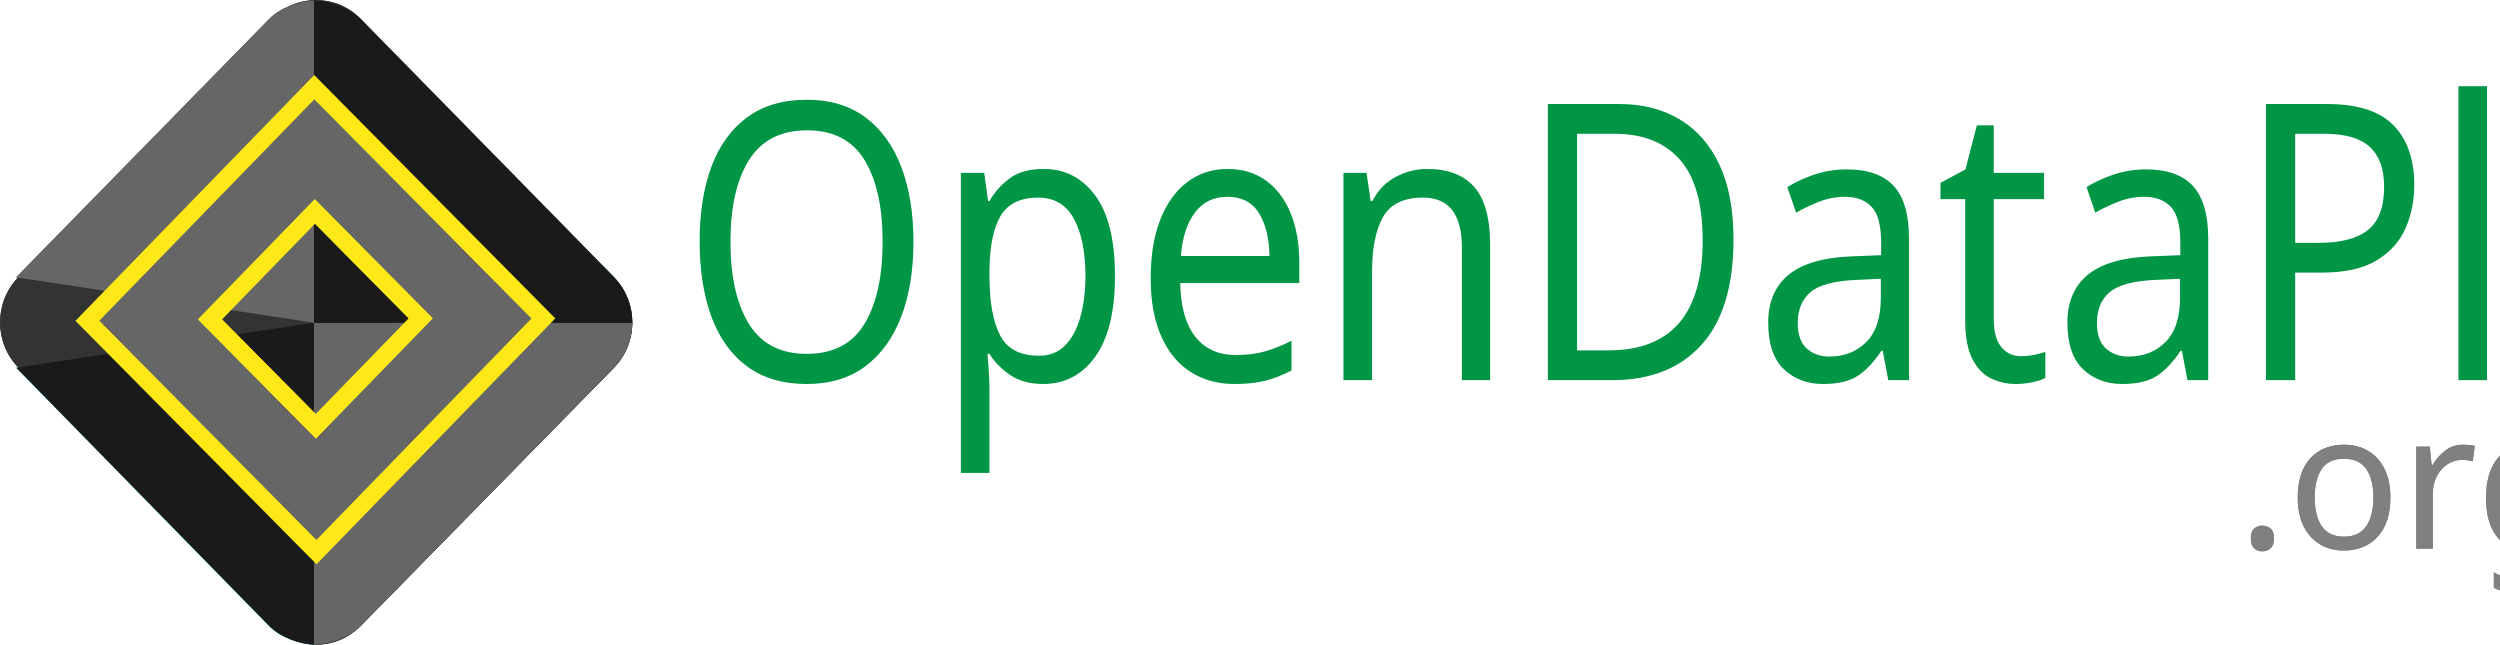
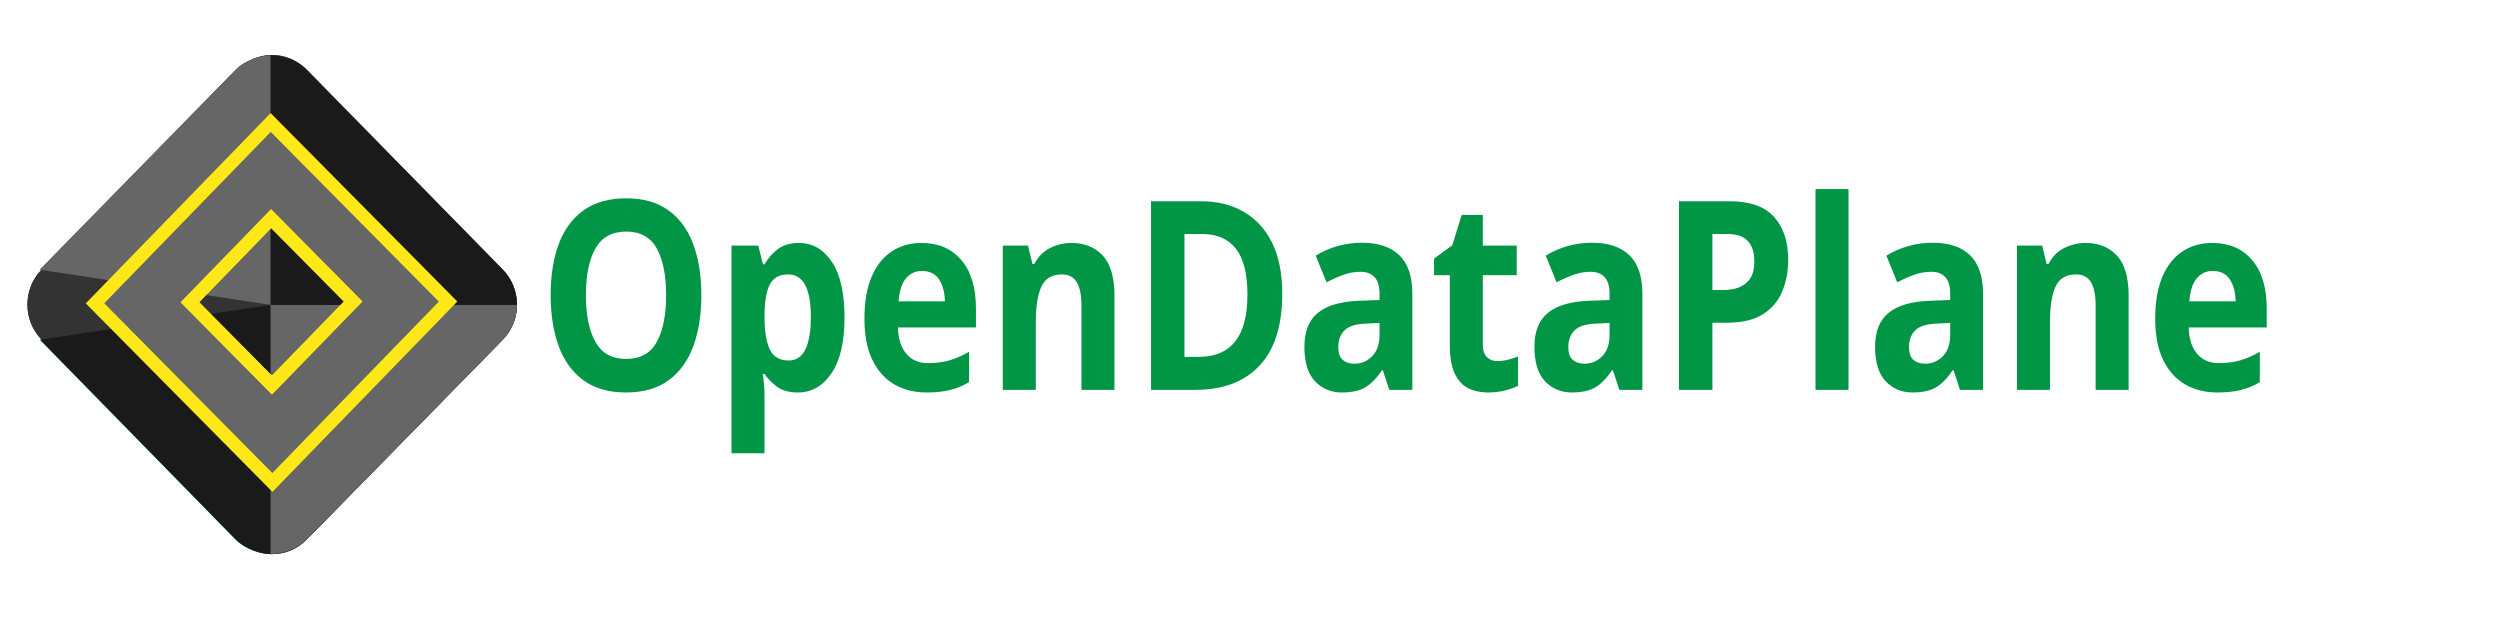
- <svg xmlns="http://www.w3.org/2000/svg" id="Layer_1" data-name="Layer 1" viewBox="0 0 190 49" version="1.1" width="190" height="49">
+ <svg xmlns="http://www.w3.org/2000/svg" id="Layer_1" data-name="Layer 1" viewBox="0 0 200 50" version="1.1" width="200" height="50">
  <defs id="defs3">
    <style id="style5">.cls-1{font-size:44.31px;fill:gray;}.cls-1,.cls-3{font-family:Squada One;}.cls-2,.cls-4{fill:#333;}.cls-3{font-size:76.31px;}.cls-3,.cls-8{fill:#009645;}.cls-4,.cls-5,.cls-9{stroke:#ffe817;stroke-miterlimit:10;stroke-width:4px;}.cls-5{fill:none;}.cls-6,.cls-9{fill:#666;}.cls-7{fill:#1a1a1a;}</style>
  </defs>
-   <g id="g4462" transform="matrix(0.3203533,0,0,0.3266079,-0.158499,0.00353742)">
-     <text transform="translate(531.29,127.66)" id="text9" class="cls-1" style="font-size:44.31px;font-family:'Squada One';fill:#808080">.org</text>
-     <rect id="rect11" transform="matrix(0.7071068,-0.7071068,0.7071068,0.7071068,-70.58,74.14)" ry="14.91" rx="14.91" height="114.8" width="114.8" y="46.51" x="45.29" class="cls-2" style="fill:#333333" />
-     <path transform="translate(-27.18,-28.91)" id="path13" d="m 102.15,104 0,74.9 0.14,0 c 3.61,-0.15 8.18,-1.58 10.93,-4.34 l 60.1,-60.09 a 14.84,14.84 0 0 0 4.34,-9.92 l 0,-0.53 -75.51,0 z" class="cls-2" style="fill:#333333" />
-     <path transform="translate(-27.18,-28.91)" style="fill:#00ffff" id="path15" d="m 102.15,104 0,-75 0.14,0 c 3.61,0.15 8.18,1.58 10.93,4.34 l 60.1,60.09 a 15,15 0 0 1 4.34,10 l 0,0.58 -75.51,0 z" />
-     <path transform="translate(-27.18,-28.91)" style="fill:#00ffff" id="path17" d="m 102.15,104 0,74.9 0.15,0 c -3.61,-0.15 -8,-1.58 -10.79,-4.34 l -60,-60.09" />
-     <path transform="translate(-27.18,-28.91)" id="path19" d="m 102.15,104 0,-75 0.15,0 c -3.61,0.15 -8,1.58 -10.79,4.34 l -60,60.09" class="cls-2" style="fill:#333333" />
-     <path transform="translate(-27.18,-28.91)" id="path23" d="M 102.23,49.19 48.4,103.54 102.75,157.37 156.58,103 Z m 0.38,78.91 -25.12,-24.88 24.88,-25.12 25.12,24.9 z" class="cls-4" style="fill:#333333;stroke:#ffe817;stroke-width:4px;stroke-miterlimit:10" />
-     <rect id="rect25" transform="matrix(0.7036428,-0.7105539,0.7105539,0.7036428,-70.07,74.46)" height="35.36" width="35.36" y="85.42" x="84.81" class="cls-5" style="fill:none;stroke:#ffe817;stroke-width:4px;stroke-miterlimit:10" />
-     <text transform="translate(531.29,127.66)" id="text27" class="cls-1" style="font-size:44.31px;font-family:'Squada One';fill:#808080">.org</text>
-     <rect id="rect29" transform="matrix(0.7071068,-0.7071068,0.7071068,0.7071068,-70.58,74.14)" ry="14.91" rx="14.91" height="114.8" width="114.8" y="46.51" x="45.29" class="cls-2" style="fill:#333333" />
-     <path transform="translate(-27.18,-28.91)" id="path31" d="m 102.15,104 0,74.9 0.14,0 c 3.61,-0.15 8.18,-1.58 10.93,-4.34 l 60.1,-60.09 a 14.84,14.84 0 0 0 4.34,-9.92 l 0,-0.53 -75.51,0 z" class="cls-6" style="fill:#666666" />
-     <path transform="translate(-27.18,-28.91)" id="path33" d="m 102.15,104 0,-75 0.14,0 c 3.61,0.15 8.18,1.58 10.93,4.34 l 60.1,60.09 a 15,15 0 0 1 4.34,10 l 0,0.58 -75.51,0 z" class="cls-7" style="fill:#1a1a1a" />
-     <path transform="translate(-27.18,-28.91)" id="path35" d="m 102.15,104 0,74.9 0.15,0 c -3.61,-0.15 -8,-1.58 -10.79,-4.34 l -60,-60.09" class="cls-7" style="fill:#1a1a1a" />
-     <path transform="translate(-27.18,-28.91)" id="path37" d="m 102.15,104 0,-75 0.15,0 c -3.61,0.15 -8,1.58 -10.79,4.34 l -60,60.09" class="cls-6" style="fill:#666666" />
-     <path transform="translate(-27.18,-28.91)" style="fill:#000000;fill-opacity:0" id="path39" d="m 235.1,86.13 0,30.75 q 0,10.07 -9.46,10.07 l -10.15,0 Q 206,127 206,116.89 l 0,-30.76 q 0,-10.07 9.46,-10.07 l 10.15,0 q 9.49,0 9.49,10.07 z m -10.68,32 0,-33.3" class="cls-8" />
-     <path transform="translate(-27.18,-28.91)" id="path41" d="m 260.67,127 -1.6,0" class="cls-8" style="fill:#009645" />
-     <path transform="translate(-27.18,-28.91)" id="path65" d="M 102.23,49.19 48.4,103.54 102.75,157.37 156.58,103 Z m 0.38,78.91 -25.12,-24.88 24.88,-25.12 25.12,24.9 z" class="cls-9" style="fill:#666666;stroke:#ffe817;stroke-width:4px;stroke-miterlimit:10" />
-     <rect id="rect67" transform="matrix(0.7036428,-0.7105539,0.7105539,0.7036428,-70.07,74.46)" height="35.36" width="35.36" y="85.42" x="84.81" class="cls-5" style="fill:none;stroke:#ffe817;stroke-width:4px;stroke-miterlimit:10" />
-     <text transform="scale(0.9248629,1.081241)" id="text4199" y="81.8" x="174.922" style="font-style:normal;font-variant:normal;font-weight:normal;font-stretch:normal;font-size:83.238px;line-height:125%;font-family:'Squada One';-inkscape-font-specification:'Squada One, Normal';text-align:start;letter-spacing:0px;word-spacing:0px;writing-mode:lr-tb;text-anchor:start;fill:#009645;fill-opacity:1;stroke:none;stroke-width:1px;stroke-linecap:butt;stroke-linejoin:miter;stroke-opacity:1" xml:space="preserve">
-       <tspan y="81.8" x="174.922" id="tspan4201">OpenDataPlane</tspan>
+   <g id="g4462" transform="matrix(0.261096,0,0,0.2661936,1.003791,4.779457)">
+     <rect id="rect11" transform="rotate(-45)" ry="14.91" rx="14.91" height="114.8" width="114.8" y="50.884" x="-53.18" class="cls-2" style="fill:#333333" />
+     <path id="path13" d="m 79.014,73.671 v 74.9 h 0.14 c 3.61,-0.15 8.18,-1.58 10.93,-4.34 L 150.184,84.141 a 14.84,14.84 0 0 0 4.34,-9.92 v -0.53 H 79.014 Z" class="cls-2" style="fill:#333333" />
+     <path style="fill:#00ffff" id="path15" d="M 79.014,73.671 V -1.329 h 0.14 c 3.61,0.15 8.18,1.58 10.93,4.34 L 150.184,63.101 a 15,15 0 0 1 4.34,10 v 0.58 H 79.014 Z" />
+     <path style="fill:#00ffff" id="path17" d="m 79.014,73.671 v 74.9 h 0.15 c -3.61,-0.15 -8,-1.58 -10.79,-4.34 L 8.374,84.141" />
+     <path id="path19" d="M 79.014,73.671 V -1.329 h 0.15 c -3.61,0.15 -8,1.58 -10.79,4.34 L 8.374,63.101" class="cls-2" style="fill:#333333" />
+     <path id="path23" d="m 79.094,18.861 -53.83,54.35 54.35,53.83 53.83,-54.37 z m 0.38,78.91 -25.12,-24.88 24.88,-25.12 25.12,24.9 z" class="cls-4" style="fill:#333333;stroke:#ffe817;stroke-width:4px;stroke-miterlimit:10" />
+     <rect id="rect25" transform="rotate(-45.28)" height="35.36" width="35.36" y="89.9" x="-13.549" class="cls-5" style="fill:none;stroke:#ffe817;stroke-width:4px;stroke-miterlimit:10" />
+     <rect id="rect29" transform="rotate(-45)" ry="14.91" rx="14.91" height="114.8" width="114.8" y="50.884" x="-53.18" class="cls-2" style="fill:#333333" />
+     <path id="path31" d="m 79.014,73.671 v 74.9 h 0.14 c 3.61,-0.15 8.18,-1.58 10.93,-4.34 L 150.184,84.141 a 14.84,14.84 0 0 0 4.34,-9.92 v -0.53 H 79.014 Z" class="cls-6" style="fill:#666666" />
+     <path id="path33" d="M 79.014,73.671 V -1.329 h 0.14 c 3.61,0.15 8.18,1.58 10.93,4.34 L 150.184,63.101 a 15,15 0 0 1 4.34,10 v 0.58 H 79.014 Z" class="cls-7" style="fill:#1a1a1a" />
+     <path id="path35" d="m 79.014,73.671 v 74.9 h 0.15 c -3.61,-0.15 -8,-1.58 -10.79,-4.34 L 8.374,84.141" class="cls-7" style="fill:#1a1a1a" />
+     <path id="path37" d="M 79.014,73.671 V -1.329 h 0.15 c -3.61,0.15 -8,1.58 -10.79,4.34 L 8.374,63.101" class="cls-6" style="fill:#666666" />
+     <path style="fill:#000000;fill-opacity:0" id="path39" d="m 207.92,57.22 v 30.75 q 0,10.07 -9.46,10.07 h -10.15 q -9.49,0.05 -9.49,-10.06 v -30.76 q 0,-10.07 9.46,-10.07 h 10.15 q 9.49,0 9.49,10.07 z m -10.68,32 v -33.3" class="cls-8" />
+     <path id="path41" d="m 233.49,98.09 h -1.6" class="cls-8" style="fill:#009645" />
+     <path id="path65" d="m 79.094,18.861 -53.83,54.35 54.35,53.83 53.83,-54.37 z m 0.38,78.91 -25.12,-24.88 24.88,-25.12 25.12,24.9 z" class="cls-9" style="fill:#666666;stroke:#ffe817;stroke-width:4px;stroke-miterlimit:10" />
+     <rect id="rect67" transform="rotate(-45.28)" height="35.36" width="35.36" y="89.9" x="-13.549" class="cls-5" style="fill:none;stroke:#ffe817;stroke-width:4px;stroke-miterlimit:10" />
+     <text transform="scale(0.9248629,1.081241)" id="text4199" y="91.752" x="174.009" style="font-style:normal;font-variant:normal;font-weight:bold;font-stretch:normal;font-size:73.424px;line-height:0%;font-family:sans-serif;-inkscape-font-specification:'sans-serif, Bold';font-variant-ligatures:normal;font-variant-caps:normal;font-variant-numeric:normal;font-feature-settings:normal;text-align:start;letter-spacing:0px;word-spacing:0px;writing-mode:lr-tb;text-anchor:start;fill:#009645;fill-opacity:1;stroke:none;stroke-width:1.037px;stroke-linecap:butt;stroke-linejoin:miter;stroke-opacity:1" xml:space="preserve">
+       <tspan y="91.752" x="174.009" id="tspan4201" style="font-style:normal;font-variant:normal;font-weight:bold;font-stretch:normal;font-size:73.424px;line-height:1.25;font-family:sans-serif;-inkscape-font-specification:'sans-serif, Bold';font-variant-ligatures:normal;font-variant-caps:normal;font-variant-numeric:normal;font-feature-settings:normal;text-align:start;writing-mode:lr-tb;text-anchor:start;stroke-width:1.037px">OpenDataPlane</tspan>
    </text>
  </g>
</svg>
